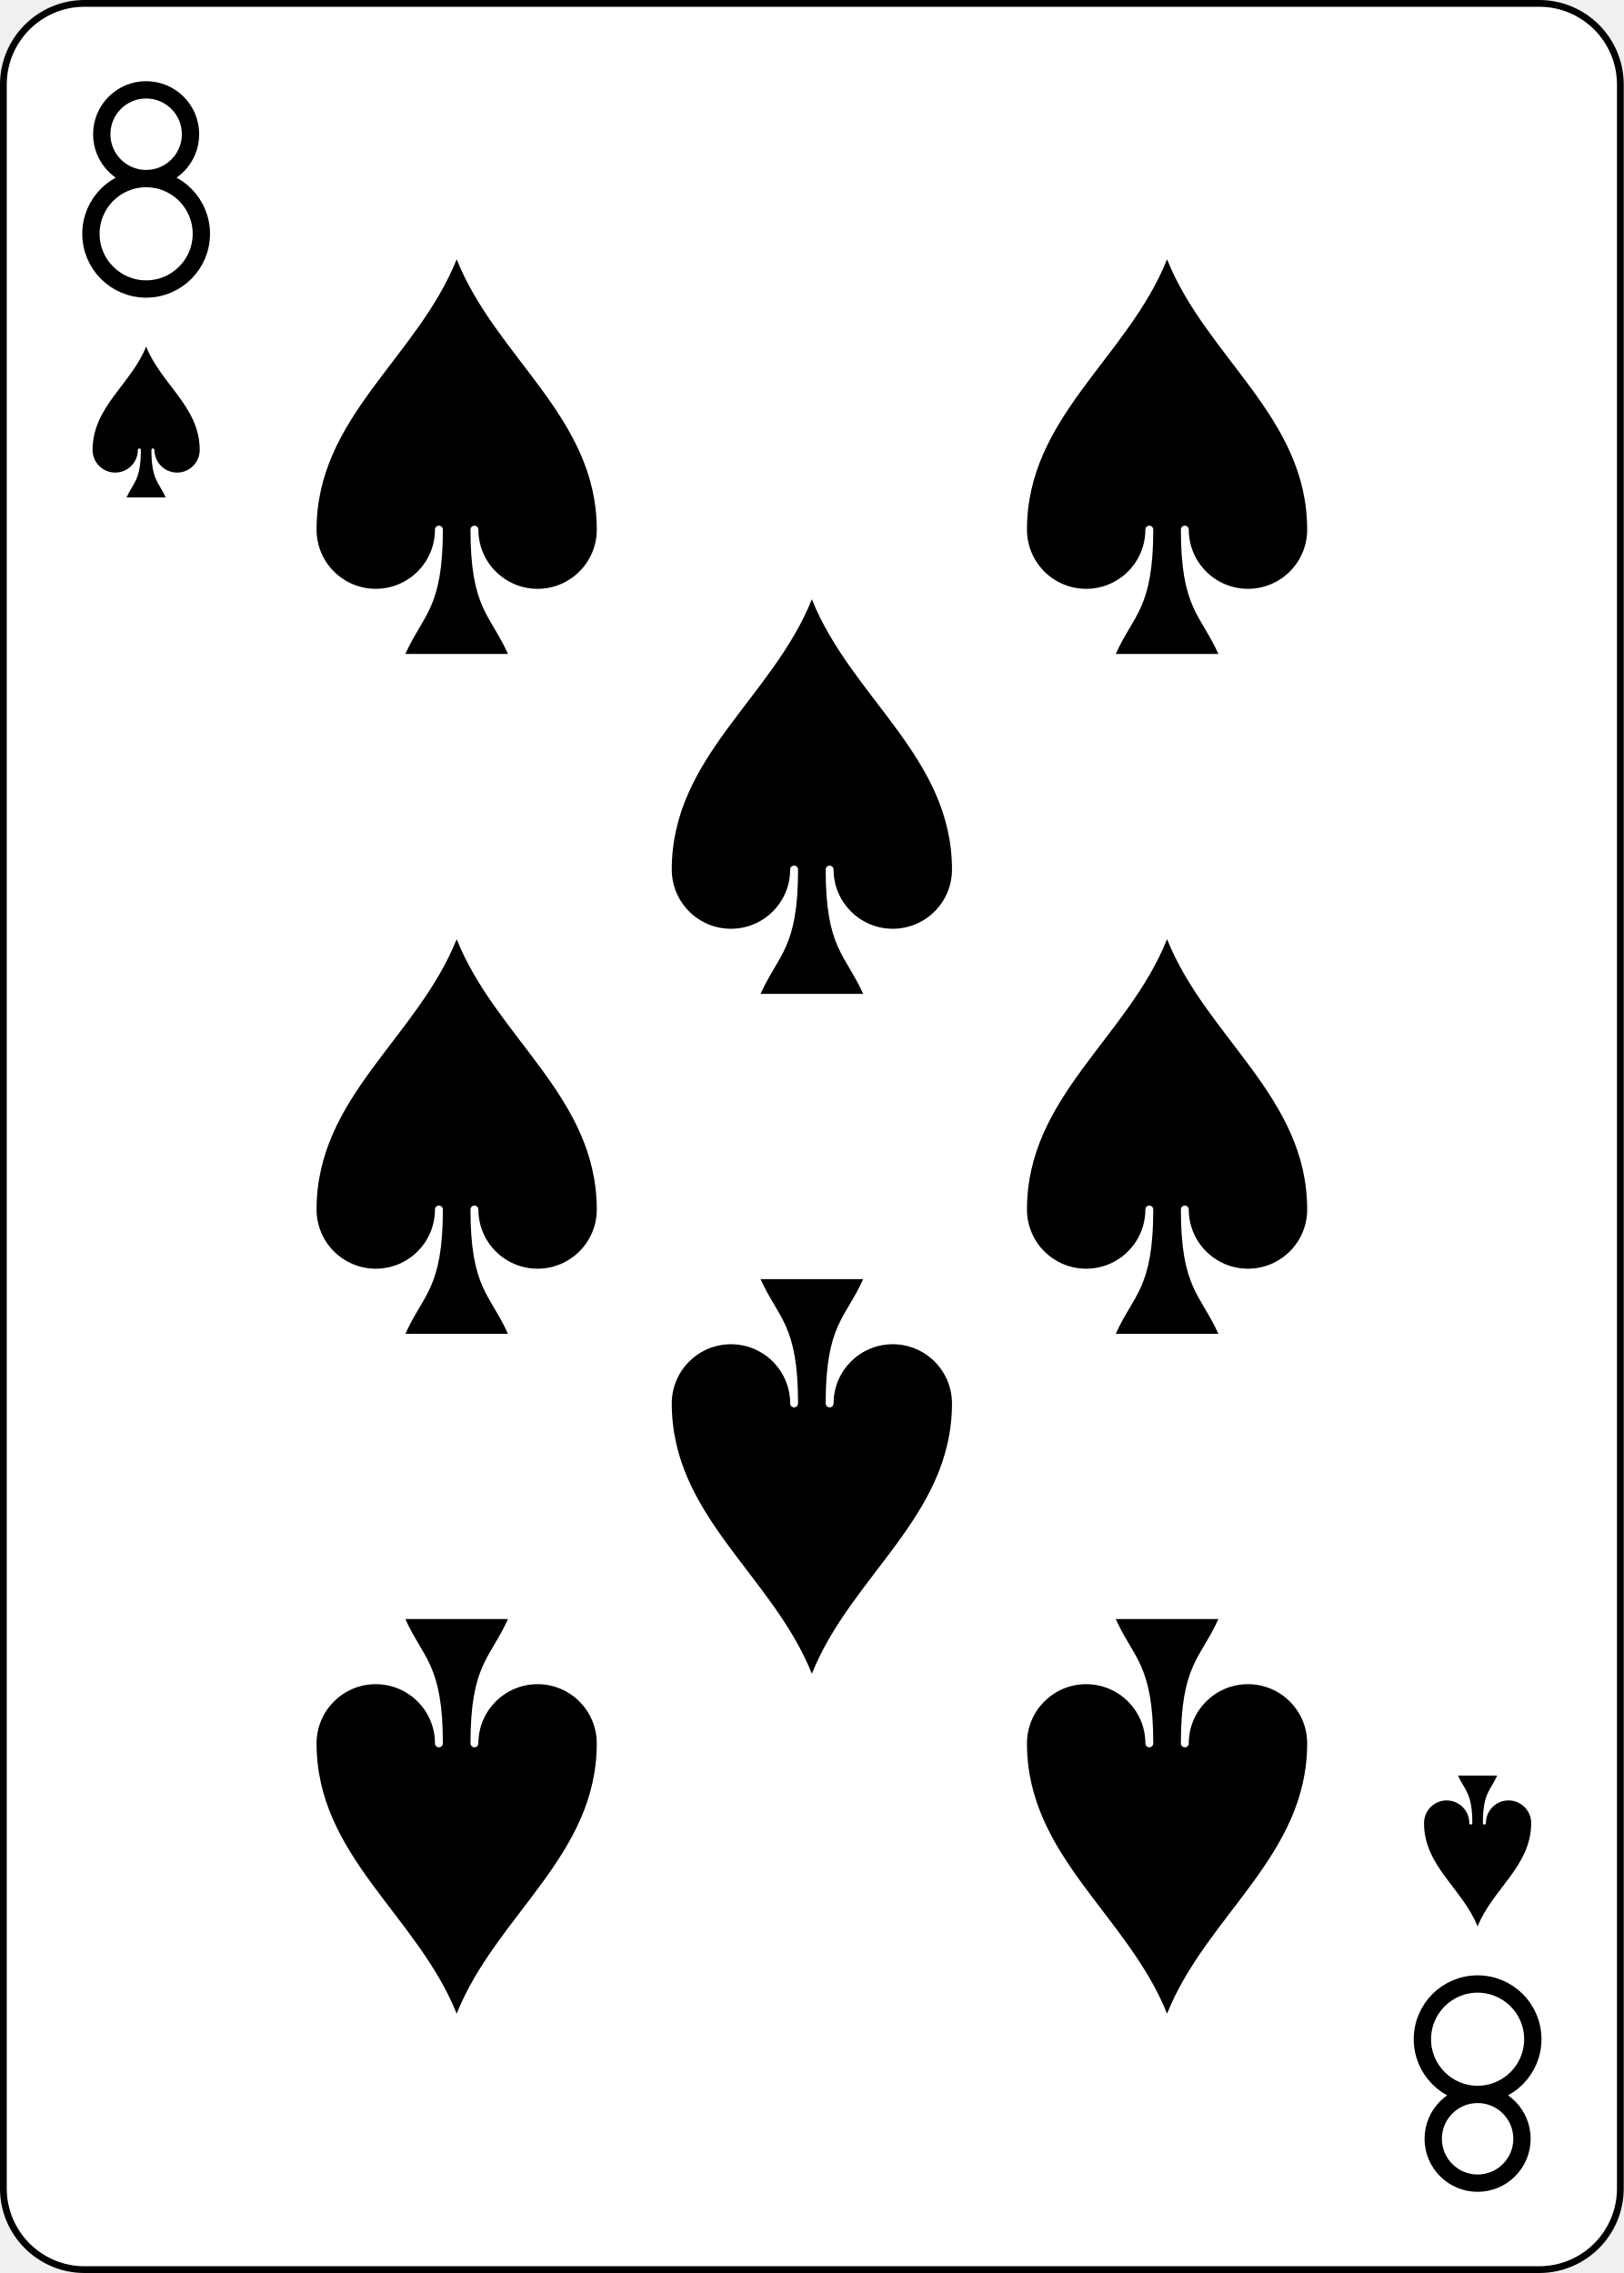
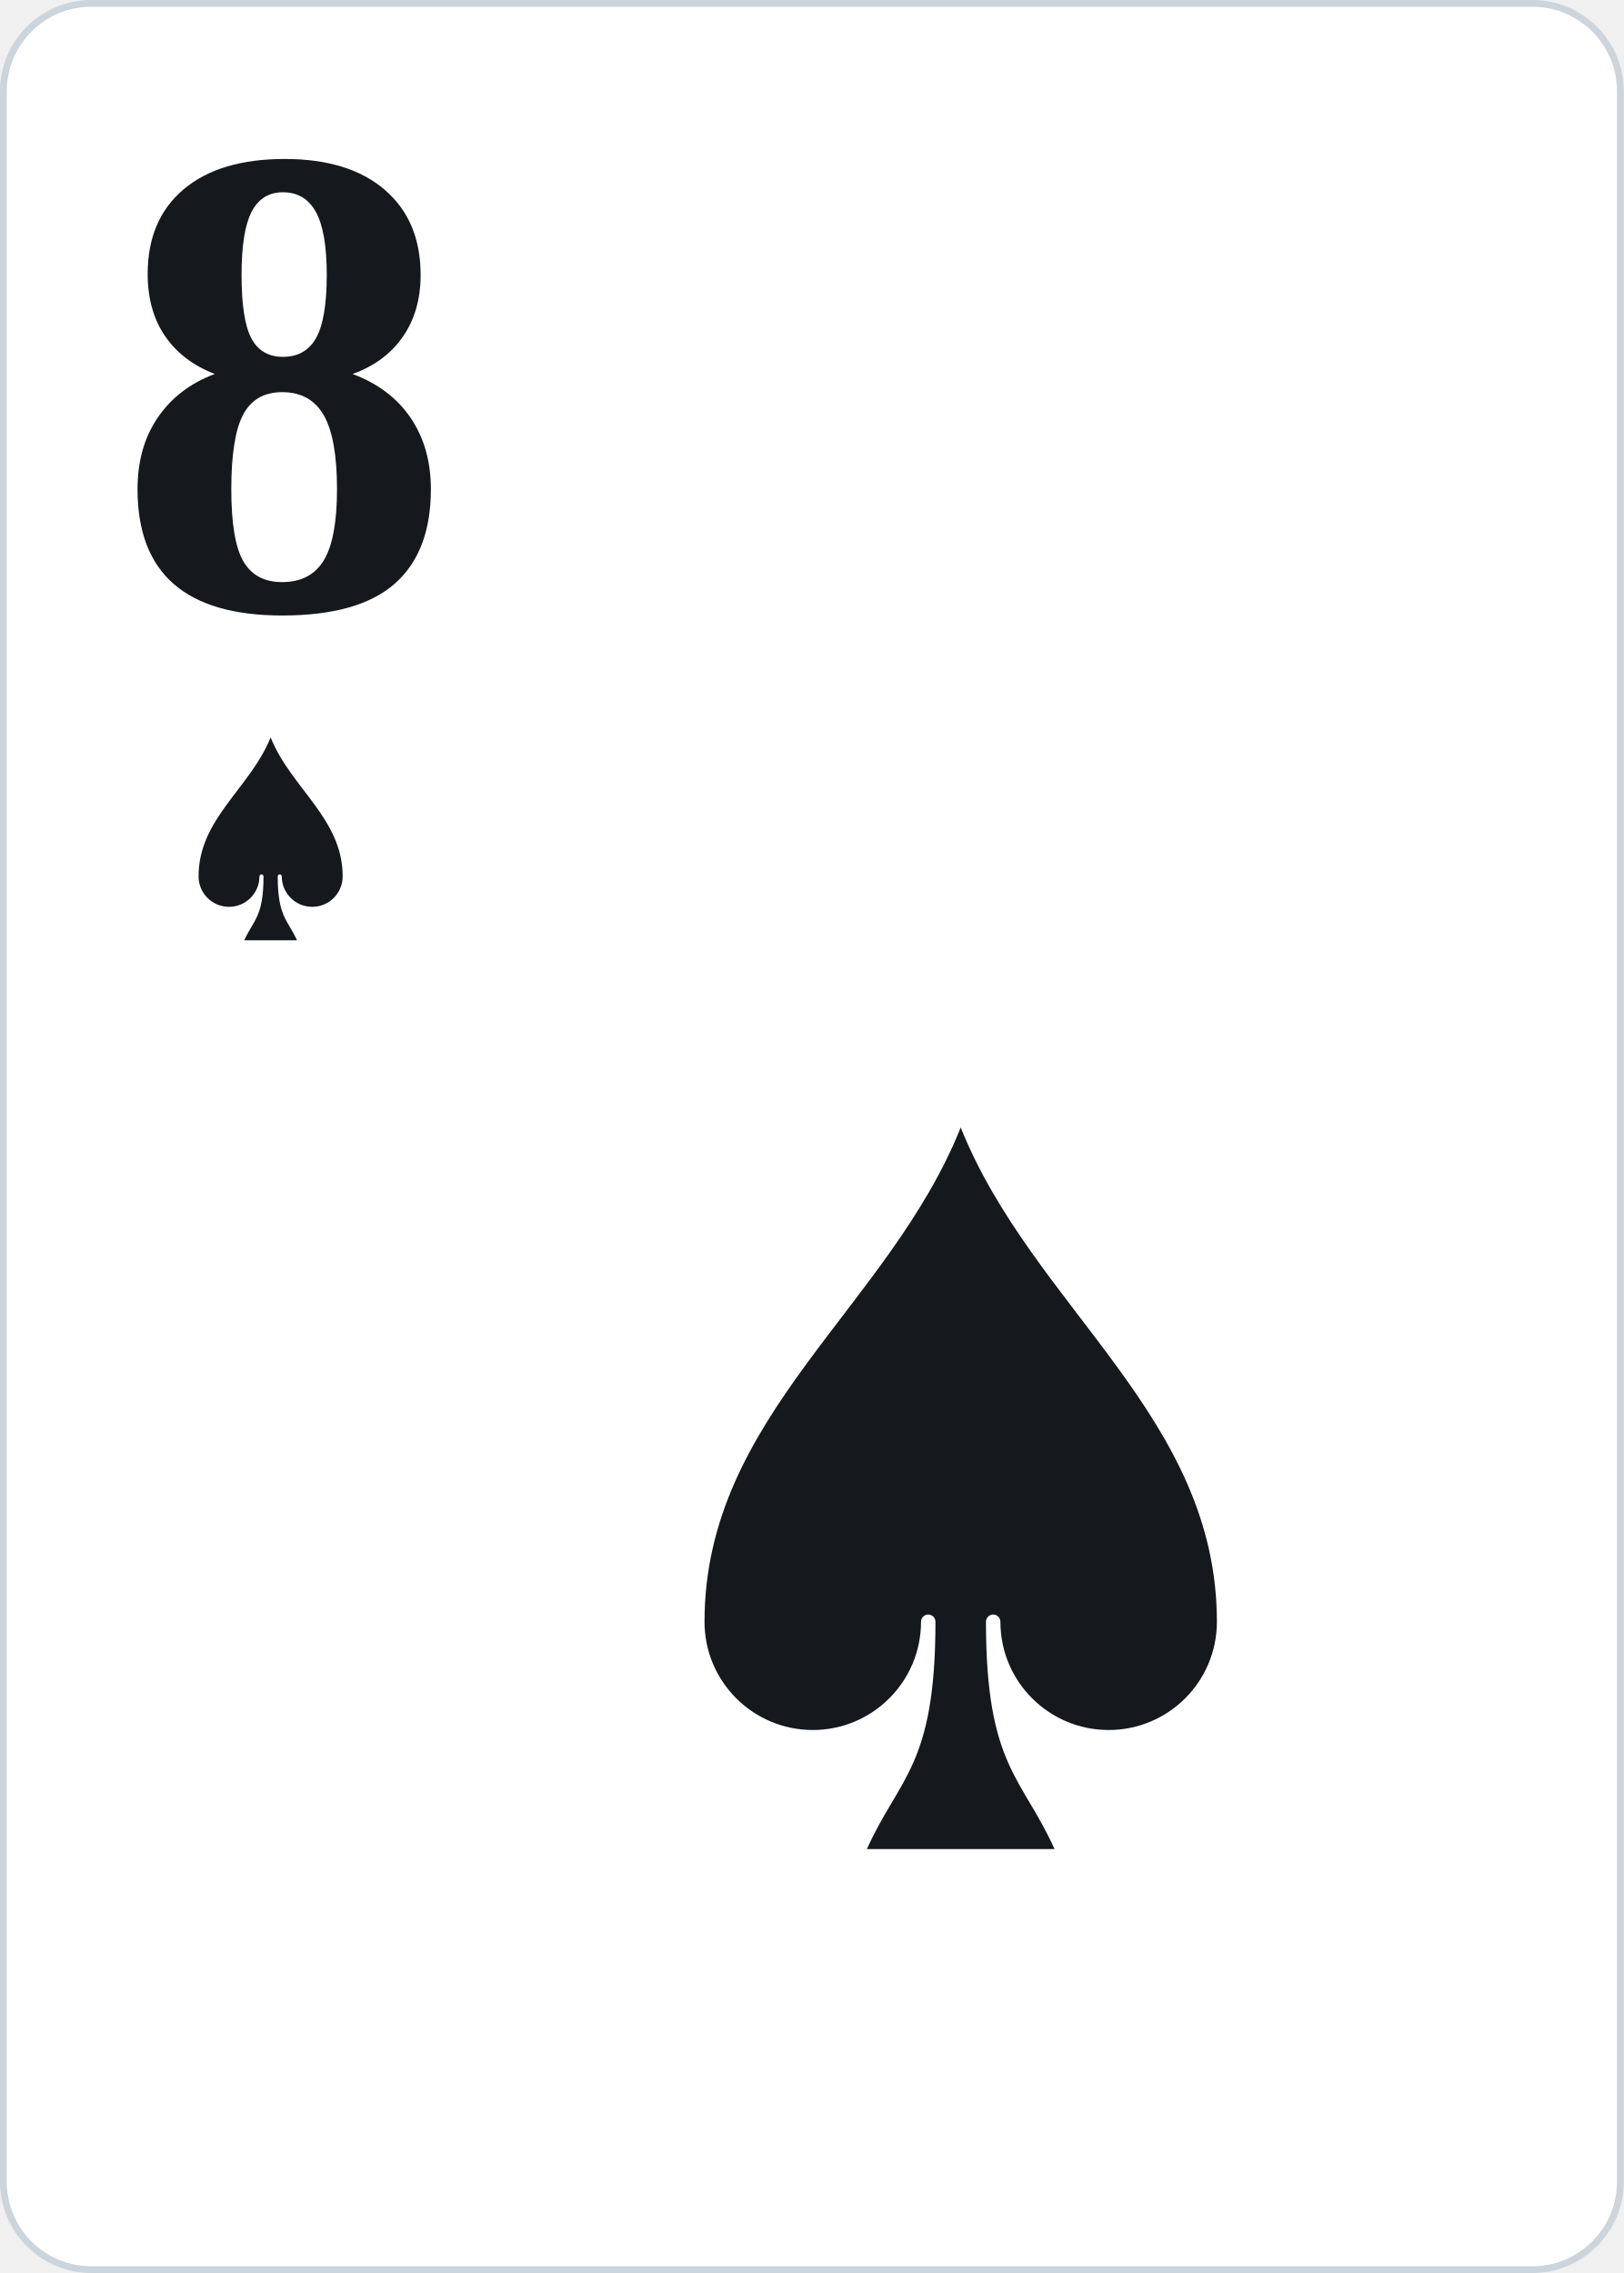
- <svg xmlns="http://www.w3.org/2000/svg" xmlns:xlink="http://www.w3.org/1999/xlink" class="card" face="8S" height="3.5in" preserveAspectRatio="none" viewBox="-120 -168 240 336" width="2.5in">
+ <svg xmlns="http://www.w3.org/2000/svg" xmlns:xlink="http://www.w3.org/1999/xlink" class="card" face="8S" width="2.5in" height="3.5in" viewBox="-120 -168 240 336">
  <defs>
-     <symbol id="SS8" viewBox="-600 -600 1200 1200" preserveAspectRatio="xMinYMid">
-       <path d="M0 -500C100 -250 355 -100 355 185A150 150 0 0 1 55 185A10 10 0 0 0 35 185C35 385 85 400 130 500L-130 500C-85 400 -35 385 -35 185A10 10 0 0 0 -55 185A150 150 0 0 1 -355 185C-355 -100 -100 -250 0 -500Z" fill="black" />
+     <symbol id="pS" viewBox="-600 -600 1200 1200">
+       <path d="M0 -500C100 -250 355 -100 355 185A150 150 0 0 1 55 185A10 10 0 0 0 35 185C35 385 85 400 130 500L-130 500C-85 400 -35 385 -35 185A10 10 0 0 0 -55 185A150 150 0 0 1 -355 185C-355 -100 -100 -250 0 -500Z" fill="#15181c" />
    </symbol>
-     <symbol id="VS8" viewBox="-500 -500 1000 1000" preserveAspectRatio="xMinYMid">
-       <path d="M-1 -50A205 205 0 1 1 1 -50L-1 -50A255 255 0 1 0 1 -50Z" stroke="black" stroke-width="80" stroke-linecap="square" stroke-miterlimit="1.5" fill="none" />
-     </symbol>
+     <g id="iS8">
+       <text x="-78" y="-78" font-family="Georgia,'Times New Roman',Times,serif" font-size="100" font-weight="700" text-anchor="middle" textLength="56" lengthAdjust="spacingAndGlyphs" fill="#15181c">8</text>
+       <use xlink:href="#pS" x="-98" y="-62" width="36" height="36" />
+     </g>
  </defs>
-   <rect width="239" height="335" x="-119.5" y="-167.5" rx="12" ry="12" fill="white" stroke="black" />
-   <use xlink:href="#VS8" height="32" width="32" x="-114.4" y="-156" />
-   <use xlink:href="#SS8" height="26.769" width="26.769" x="-111.784" y="-119" />
-   <use xlink:href="#SS8" height="70" width="70" x="-87.501" y="-135.501" />
-   <use xlink:href="#SS8" height="70" width="70" x="17.501" y="-135.501" />
-   <use xlink:href="#SS8" height="70" width="70" x="-35" y="-85.25" />
-   <use xlink:href="#SS8" height="70" width="70" x="-87.501" y="-35" />
-   <use xlink:href="#SS8" height="70" width="70" x="17.501" y="-35" />
-   <g transform="rotate(180)">
-     <use xlink:href="#VS8" height="32" width="32" x="-114.4" y="-156" />
-     <use xlink:href="#SS8" height="26.769" width="26.769" x="-111.784" y="-119" />
-     <use xlink:href="#SS8" height="70" width="70" x="-87.501" y="-135.501" />
-     <use xlink:href="#SS8" height="70" width="70" x="17.501" y="-135.501" />
-     <use xlink:href="#SS8" height="70" width="70" x="-35" y="-85.25" />
-   </g>
+   <rect x="-119.5" y="-167.5" width="239" height="335" rx="13" ry="13" fill="#ffffff" stroke="#ccd4dc" />
+   <use xlink:href="#iS8" />
+   <use xlink:href="#pS" x="-42" y="-12" width="128" height="128" />
</svg>
